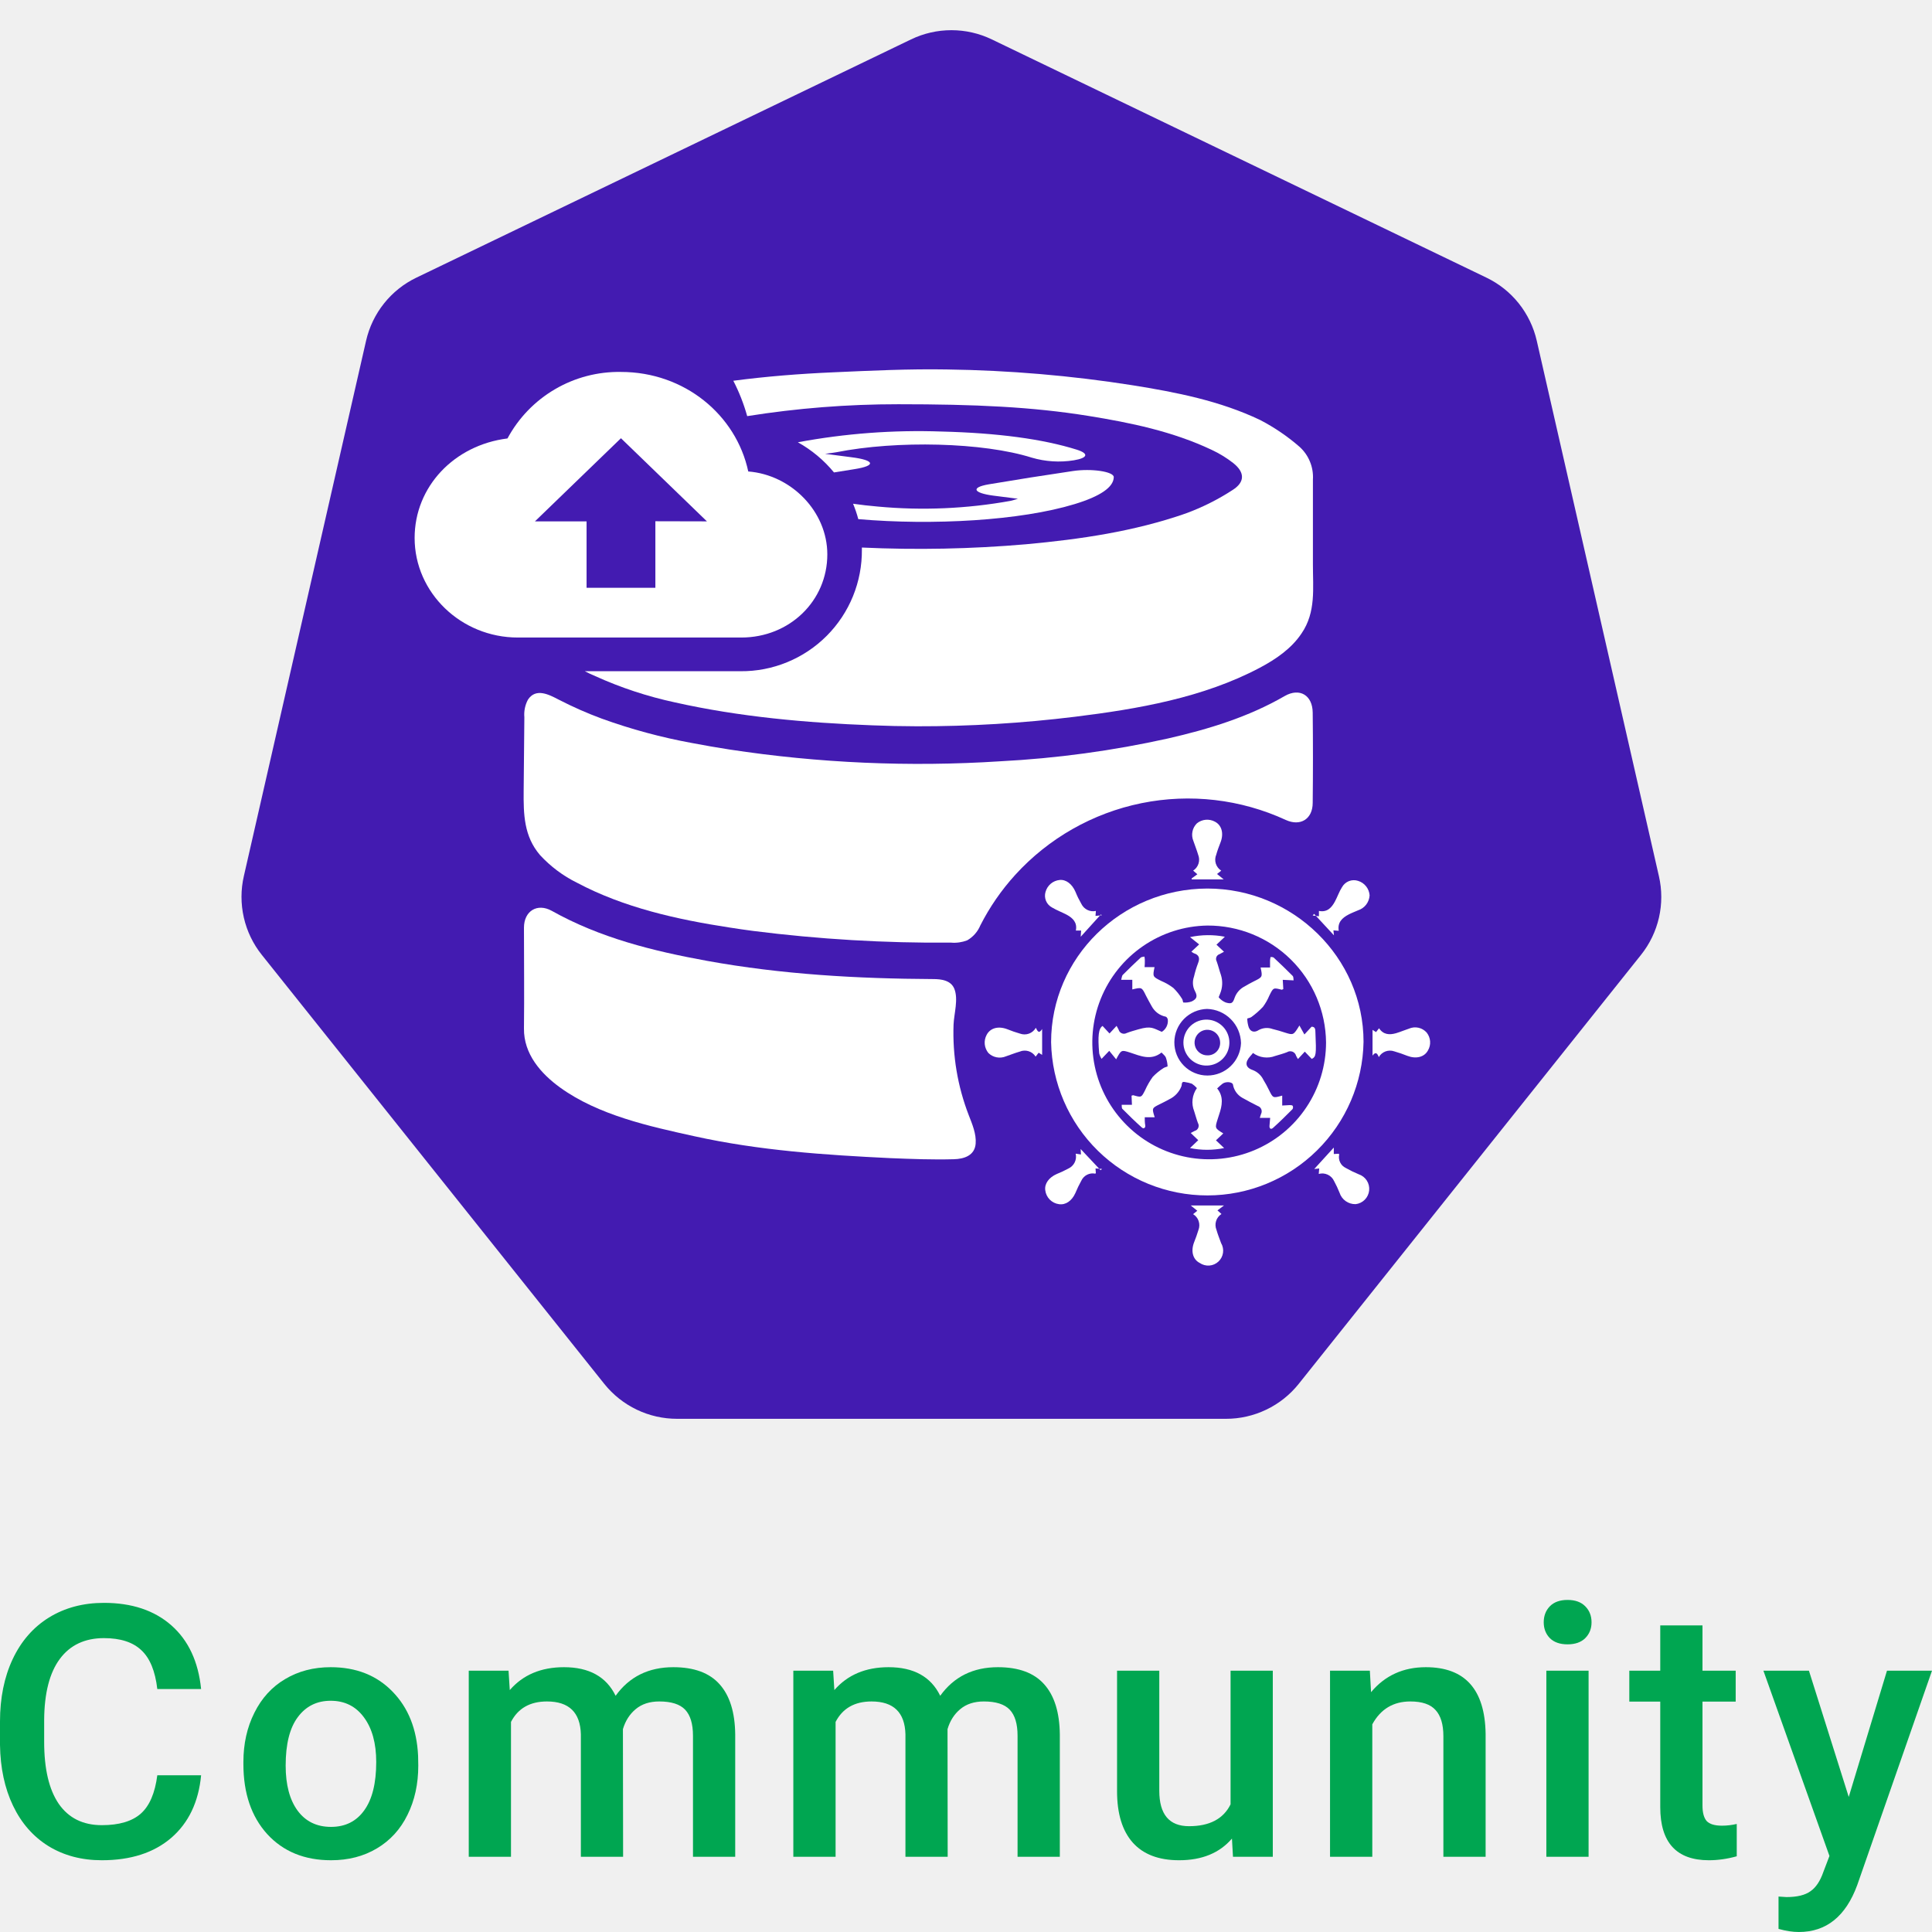
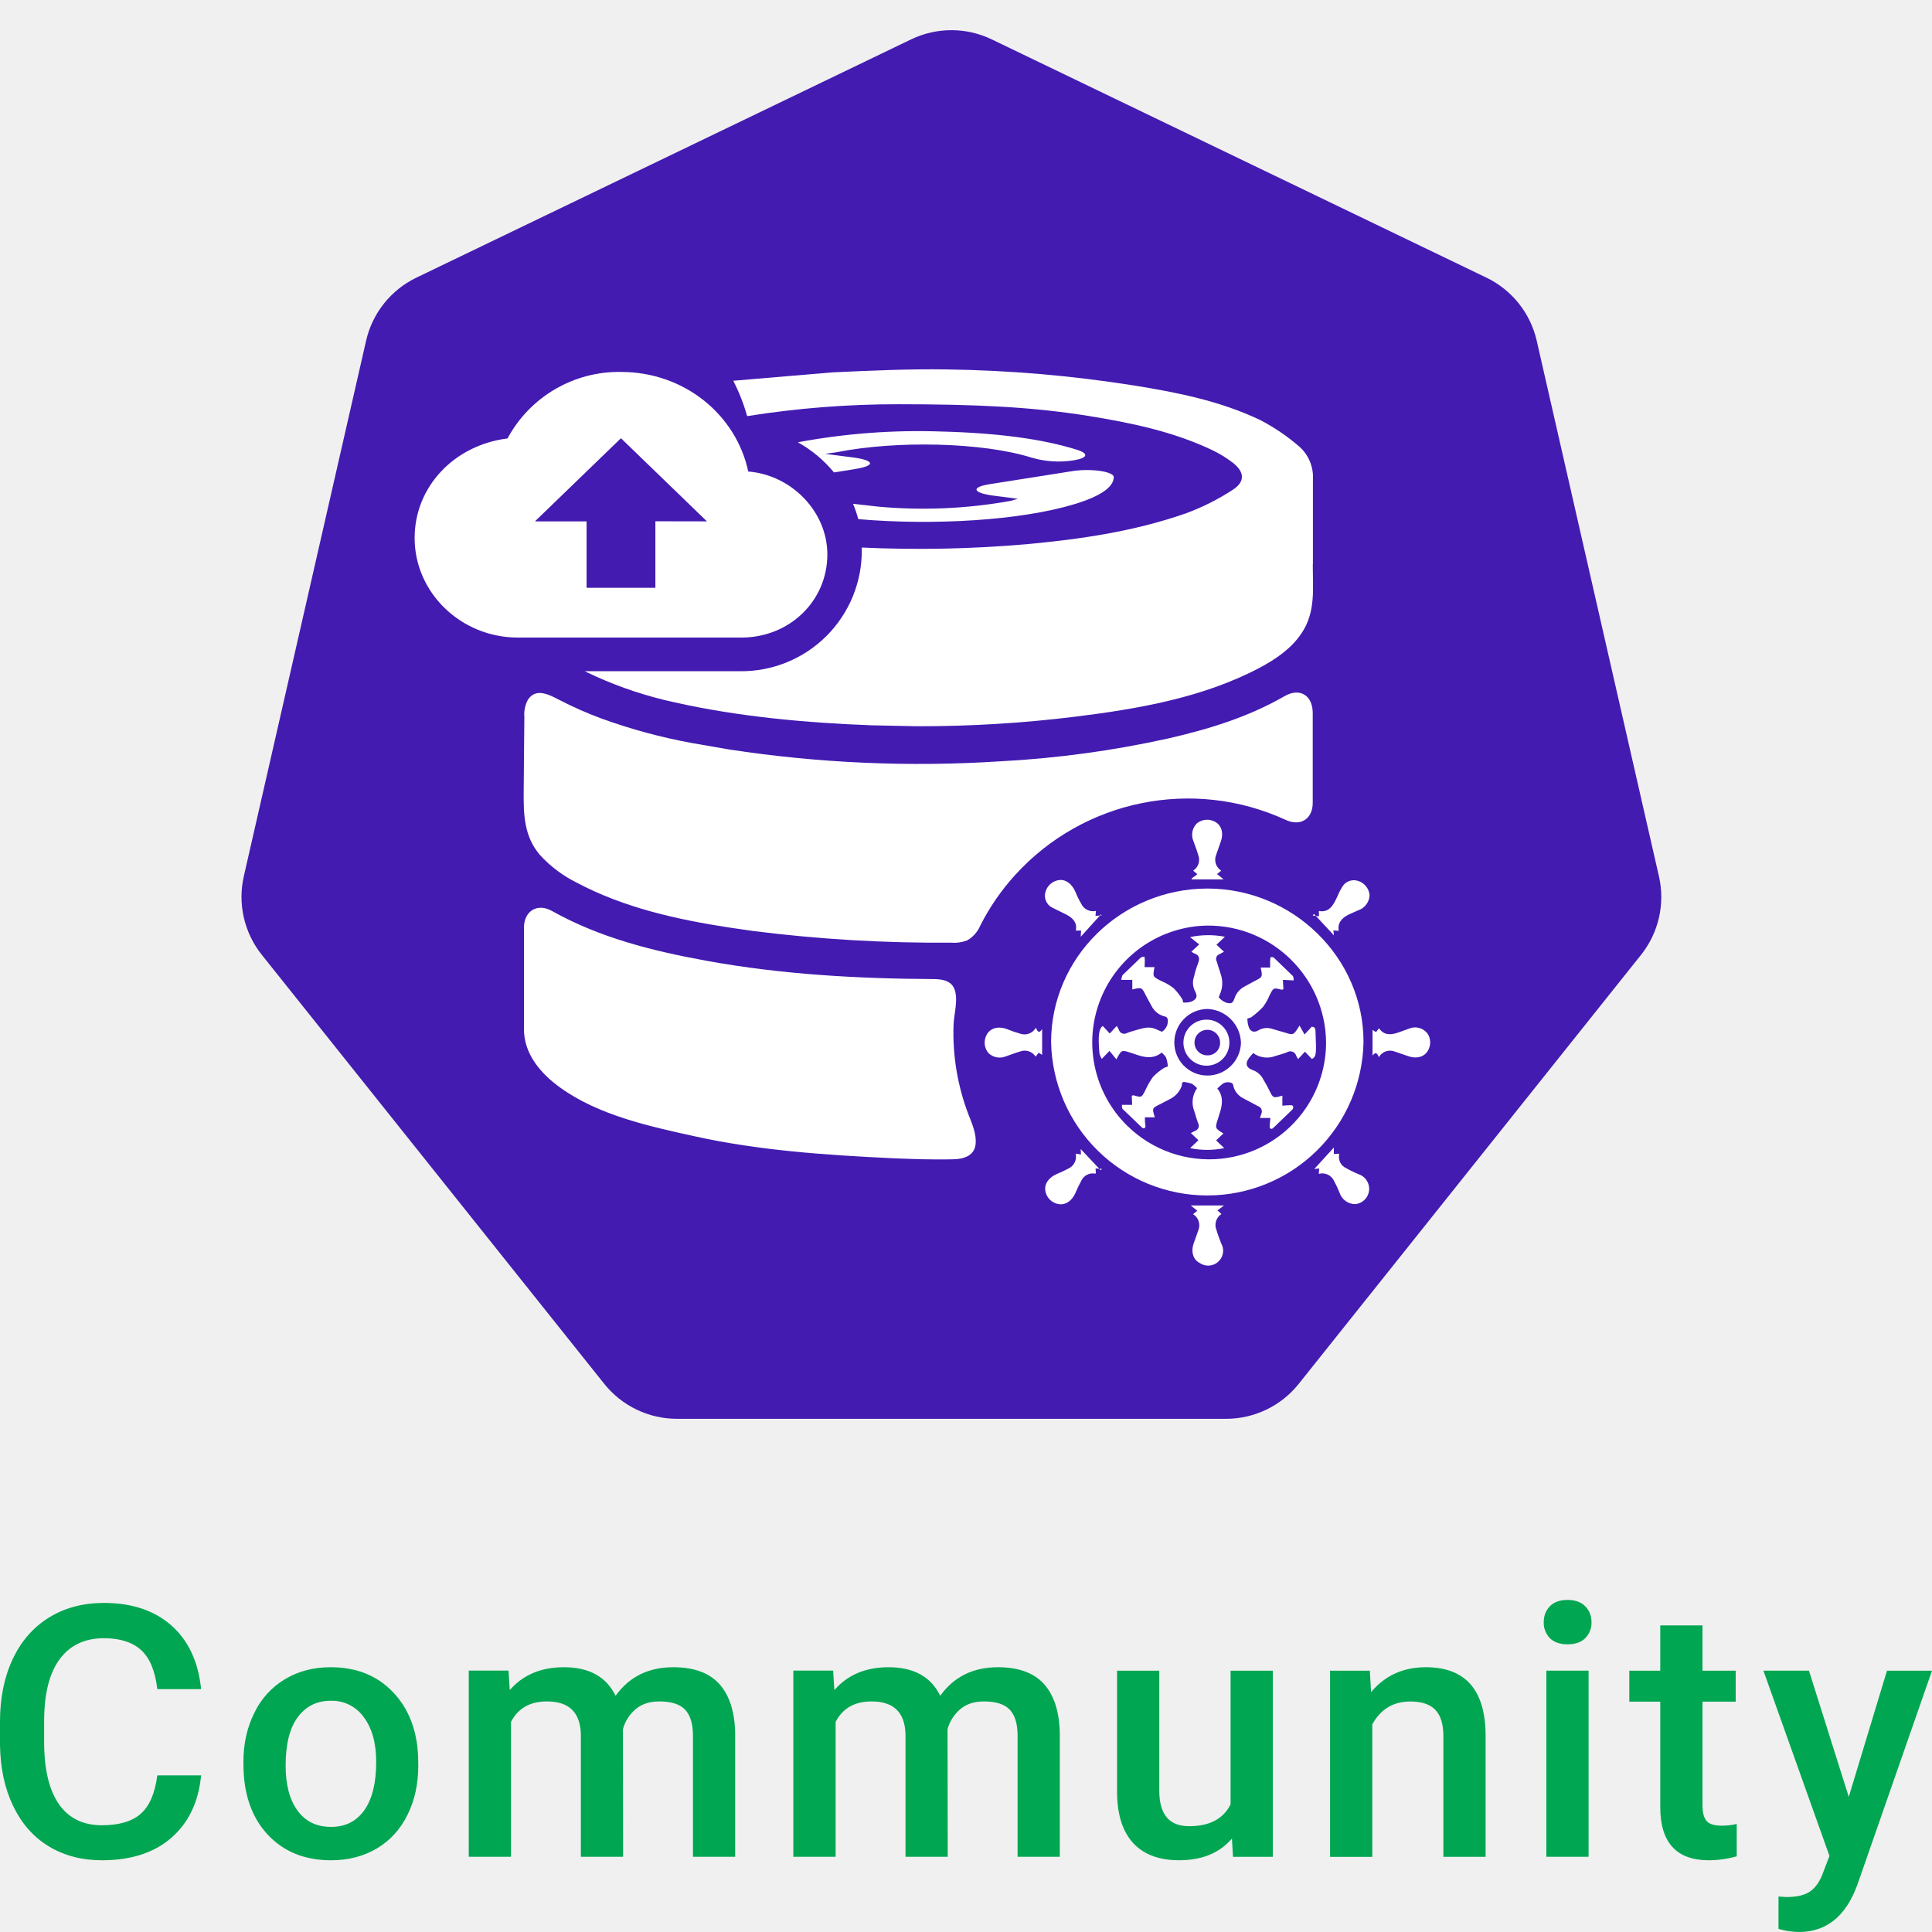
- <svg xmlns="http://www.w3.org/2000/svg" width="64" height="64" viewBox="0 0 64 64" fill="none">
-   <path d="M30.18 1.305L13.794 9.197C13.377 9.397 13.01 9.689 12.722 10.051C12.433 10.413 12.23 10.836 12.127 11.287L8.079 29.018C7.974 29.471 7.974 29.941 8.077 30.394C8.18 30.847 8.384 31.271 8.674 31.633L20.02 45.846C20.309 46.206 20.676 46.497 21.093 46.697C21.51 46.897 21.966 47 22.429 47H40.61C41.072 47.001 41.529 46.897 41.946 46.697C42.363 46.498 42.73 46.207 43.019 45.846L54.359 31.633C54.648 31.272 54.852 30.849 54.955 30.398C55.058 29.947 55.058 29.478 54.954 29.026L50.907 11.287C50.804 10.836 50.6 10.413 50.312 10.051C50.023 9.689 49.657 9.397 49.24 9.197L32.854 1.305C32.437 1.104 31.98 1 31.517 1C31.054 1 30.597 1.104 30.18 1.305V1.305Z" fill="#431BB1" />
-   <path d="M17.355 25.351L17.37 23.762C17.352 23.559 17.393 23.356 17.489 23.177C17.754 22.776 18.191 23.012 18.509 23.177C18.971 23.415 19.448 23.626 19.936 23.806C20.908 24.158 21.909 24.428 22.926 24.614C23.335 24.693 23.751 24.763 24.156 24.827C27.124 25.28 30.132 25.412 33.127 25.219C35.001 25.122 36.864 24.869 38.695 24.462C40.039 24.154 41.353 23.754 42.559 23.056C43.053 22.774 43.479 23.03 43.485 23.605C43.496 24.601 43.496 25.597 43.485 26.594C43.485 27.134 43.076 27.383 42.593 27.162C41.099 26.473 39.425 26.279 37.813 26.606C36.201 26.934 34.735 27.767 33.629 28.983C33.171 29.487 32.783 30.049 32.475 30.655C32.388 30.864 32.235 31.038 32.039 31.15C31.87 31.215 31.689 31.241 31.508 31.226C29.315 31.244 27.122 31.114 24.946 30.838C24.689 30.804 24.43 30.767 24.171 30.726C22.425 30.459 20.669 30.067 19.114 29.242C18.653 29.015 18.238 28.704 17.889 28.326C17.354 27.701 17.34 26.974 17.347 26.192L17.355 25.351Z" fill="white" />
-   <path d="M29.502 38.365C27.319 38.26 25.149 38.113 23.006 37.64C21.505 37.31 19.824 36.942 18.554 36.026C17.911 35.561 17.347 34.909 17.357 34.072C17.37 32.959 17.357 31.846 17.357 30.731C17.357 30.177 17.797 29.907 18.277 30.172C19.881 31.071 21.631 31.503 23.418 31.829C25.899 32.28 28.402 32.42 30.917 32.433C31.186 32.433 31.5 32.476 31.613 32.754C31.753 33.101 31.603 33.579 31.588 33.937C31.55 34.962 31.721 35.985 32.091 36.942C32.206 37.236 32.346 37.564 32.32 37.886C32.287 38.281 31.936 38.393 31.593 38.401C30.902 38.42 30.203 38.393 29.502 38.365Z" fill="white" />
-   <path d="M34.819 34.524C34.819 31.721 37.137 29.44 39.996 29.434C42.831 29.434 45.169 31.722 45.169 34.511C45.146 35.867 44.592 37.16 43.625 38.112C42.659 39.064 41.357 39.599 40 39.6C38.644 39.602 37.34 39.071 36.371 38.122C35.402 37.172 34.845 35.88 34.819 34.524V34.524ZM39.996 30.66C39.233 30.672 38.49 30.909 37.862 31.342C37.233 31.774 36.746 32.383 36.462 33.091C36.178 33.8 36.11 34.576 36.266 35.324C36.422 36.071 36.796 36.755 37.34 37.29C37.883 37.826 38.574 38.188 39.323 38.333C40.072 38.477 40.848 38.397 41.552 38.102C42.256 37.807 42.857 37.311 43.279 36.675C43.702 36.04 43.927 35.294 43.927 34.53C43.916 33.497 43.497 32.51 42.76 31.784C42.023 31.059 41.03 30.655 39.996 30.66V30.66Z" fill="white" />
-   <path d="M39.476 29.098L39.664 28.961L39.525 28.84C39.61 28.785 39.673 28.703 39.703 28.606C39.733 28.51 39.728 28.406 39.69 28.313C39.645 28.159 39.584 28.011 39.533 27.859C39.492 27.761 39.48 27.653 39.501 27.549C39.521 27.444 39.573 27.349 39.649 27.274C39.731 27.207 39.832 27.166 39.938 27.156C40.044 27.146 40.15 27.168 40.244 27.218C40.473 27.335 40.547 27.61 40.43 27.909C40.379 28.041 40.328 28.174 40.29 28.311C40.25 28.405 40.245 28.509 40.275 28.607C40.306 28.704 40.369 28.787 40.455 28.842L40.316 28.952L40.536 29.131H39.476V29.098Z" fill="white" />
-   <path d="M39.523 40.22L39.662 40.108L39.444 39.932H40.547L40.33 40.096L40.463 40.215C40.378 40.27 40.314 40.352 40.284 40.449C40.254 40.545 40.259 40.65 40.298 40.743C40.339 40.891 40.399 41.035 40.45 41.178C40.507 41.275 40.53 41.389 40.514 41.5C40.498 41.612 40.444 41.714 40.362 41.791C40.279 41.868 40.173 41.915 40.061 41.923C39.949 41.931 39.837 41.901 39.744 41.838C39.513 41.721 39.441 41.444 39.558 41.147C39.609 41.015 39.66 40.881 39.7 40.745C39.737 40.65 39.739 40.546 39.707 40.45C39.675 40.354 39.61 40.273 39.523 40.22V40.22Z" fill="white" />
-   <path d="M35.634 38.217L35.808 38.243L35.798 38.063L36.458 38.764L36.508 38.723L36.291 38.706L36.301 38.863C36.301 38.863 36.285 38.88 36.278 38.878C36.187 38.86 36.093 38.873 36.01 38.915C35.928 38.957 35.861 39.025 35.822 39.109C35.747 39.243 35.681 39.382 35.622 39.524C35.505 39.782 35.301 39.922 35.081 39.89C34.964 39.875 34.855 39.82 34.772 39.736C34.69 39.651 34.638 39.541 34.625 39.424C34.598 39.209 34.747 39.005 35.005 38.891C35.137 38.838 35.266 38.777 35.391 38.71C35.482 38.668 35.556 38.596 35.6 38.507C35.645 38.417 35.656 38.314 35.634 38.217V38.217Z" fill="white" />
-   <path d="M43.685 38.888L43.701 38.707L43.536 38.725L44.184 38.014V38.228L44.349 38.219C44.349 38.228 44.364 38.238 44.362 38.247C44.343 38.334 44.354 38.426 44.394 38.506C44.433 38.587 44.499 38.652 44.58 38.69C44.719 38.769 44.863 38.839 45.01 38.9C45.12 38.936 45.214 39.01 45.277 39.107C45.34 39.205 45.367 39.321 45.355 39.436C45.343 39.551 45.292 39.659 45.211 39.741C45.129 39.824 45.022 39.876 44.907 39.889C44.789 39.892 44.673 39.856 44.577 39.788C44.481 39.72 44.41 39.622 44.374 39.51C44.321 39.377 44.261 39.249 44.193 39.124C44.15 39.03 44.075 38.955 43.982 38.912C43.889 38.869 43.784 38.86 43.685 38.888Z" fill="white" />
-   <path d="M43.485 30.328L43.691 30.352V30.176C43.96 30.229 44.109 30.072 44.221 29.864C44.305 29.709 44.362 29.534 44.456 29.389C44.507 29.298 44.587 29.227 44.685 29.188C44.782 29.15 44.89 29.147 44.989 29.18C45.094 29.212 45.186 29.275 45.254 29.361C45.322 29.446 45.362 29.551 45.37 29.66C45.364 29.771 45.324 29.877 45.257 29.966C45.189 30.054 45.096 30.12 44.991 30.154C44.885 30.201 44.778 30.24 44.677 30.293C44.461 30.405 44.3 30.557 44.348 30.834L44.171 30.819L44.189 30.984L43.53 30.273L43.485 30.328Z" fill="white" />
-   <path d="M36.303 30.176L36.29 30.341L36.499 30.319L36.47 30.291L35.8 31.031L35.814 30.825H35.639C35.692 30.565 35.543 30.415 35.342 30.304C35.177 30.217 35.012 30.158 34.847 30.06C34.758 30.012 34.688 29.934 34.649 29.84C34.611 29.746 34.605 29.642 34.635 29.544C34.664 29.439 34.724 29.345 34.808 29.274C34.891 29.204 34.994 29.161 35.103 29.15C35.316 29.13 35.515 29.284 35.627 29.544C35.682 29.682 35.748 29.815 35.822 29.943C35.864 30.031 35.935 30.101 36.022 30.143C36.109 30.186 36.209 30.197 36.303 30.176V30.176Z" fill="white" />
-   <path d="M45.675 35.018C45.627 34.898 45.574 34.824 45.467 34.969V34.116L45.583 34.189L45.683 34.062C45.823 34.275 46.024 34.289 46.244 34.227C46.39 34.184 46.532 34.121 46.677 34.074C46.775 34.032 46.884 34.022 46.988 34.045C47.092 34.068 47.186 34.123 47.258 34.202C47.325 34.285 47.366 34.387 47.374 34.493C47.382 34.6 47.357 34.707 47.302 34.799C47.183 35.018 46.911 35.087 46.623 34.977C46.48 34.92 46.334 34.87 46.186 34.827C46.092 34.794 45.989 34.795 45.896 34.83C45.802 34.865 45.724 34.931 45.675 35.018V35.018Z" fill="white" />
-   <path d="M34.313 34.047C34.369 34.156 34.412 34.26 34.522 34.088V34.944L34.407 34.873L34.306 35.002C34.252 34.916 34.169 34.852 34.072 34.822C33.975 34.792 33.871 34.797 33.777 34.837C33.624 34.88 33.477 34.941 33.325 34.992C33.228 35.033 33.12 35.045 33.016 35.025C32.911 35.005 32.815 34.955 32.74 34.88C32.673 34.797 32.632 34.697 32.621 34.591C32.611 34.485 32.632 34.379 32.682 34.285C32.801 34.052 33.071 33.98 33.37 34.095C33.507 34.151 33.648 34.199 33.79 34.24C33.886 34.275 33.991 34.275 34.087 34.24C34.183 34.204 34.263 34.136 34.313 34.047V34.047Z" fill="white" />
-   <path d="M38.486 34.181C38.553 34.14 38.607 34.081 38.642 34.011C38.677 33.941 38.693 33.863 38.686 33.785C38.686 33.747 38.648 33.686 38.618 33.679C38.519 33.66 38.425 33.618 38.344 33.558C38.264 33.497 38.197 33.419 38.15 33.33C38.087 33.214 38.02 33.101 37.962 32.983C37.824 32.7 37.825 32.7 37.509 32.776V32.458H37.141C37.161 32.392 37.162 32.324 37.195 32.293C37.388 32.096 37.588 31.909 37.787 31.722C37.815 31.696 37.87 31.699 37.911 31.688C37.919 31.73 37.923 31.772 37.924 31.814C37.924 31.885 37.924 31.956 37.916 32.037H38.246C38.18 32.355 38.181 32.352 38.471 32.497C38.614 32.557 38.748 32.635 38.87 32.728C38.98 32.836 39.076 32.957 39.157 33.087C39.182 33.122 39.187 33.209 39.2 33.209C39.295 33.218 39.39 33.206 39.479 33.173C39.644 33.091 39.68 33.008 39.583 32.828C39.545 32.755 39.523 32.675 39.518 32.593C39.513 32.51 39.525 32.428 39.553 32.35C39.587 32.2 39.632 32.051 39.687 31.907C39.754 31.742 39.723 31.631 39.547 31.577C39.518 31.562 39.491 31.544 39.466 31.524L39.723 31.285L39.421 31.043C39.801 30.961 40.194 30.957 40.575 31.031L40.297 31.294L40.546 31.528L40.401 31.607C40.377 31.614 40.355 31.626 40.337 31.643C40.319 31.659 40.304 31.68 40.295 31.702C40.286 31.725 40.282 31.75 40.283 31.774C40.285 31.799 40.291 31.823 40.303 31.844C40.358 31.994 40.394 32.153 40.447 32.303C40.508 32.502 40.499 32.716 40.42 32.909C40.406 32.957 40.361 33.031 40.376 33.044C40.438 33.117 40.517 33.174 40.605 33.209C40.788 33.261 40.837 33.244 40.902 33.044C40.961 32.884 41.079 32.752 41.232 32.675C41.329 32.616 41.431 32.561 41.533 32.51C41.825 32.365 41.827 32.367 41.759 32.05H42.072C42.072 31.974 42.072 31.894 42.072 31.813C42.075 31.776 42.081 31.739 42.089 31.702C42.125 31.702 42.175 31.702 42.198 31.726C42.41 31.923 42.619 32.125 42.824 32.331C42.851 32.359 42.843 32.42 42.852 32.476L42.493 32.458L42.511 32.764C42.478 32.777 42.467 32.789 42.458 32.786C42.178 32.713 42.18 32.715 42.048 32.982C41.993 33.114 41.922 33.238 41.837 33.353C41.72 33.477 41.591 33.591 41.453 33.691C41.415 33.722 41.316 33.73 41.317 33.745C41.319 33.845 41.336 33.943 41.368 34.037C41.436 34.202 41.578 34.202 41.698 34.121C41.768 34.083 41.845 34.061 41.925 34.055C42.004 34.049 42.084 34.061 42.158 34.088C42.298 34.121 42.435 34.162 42.57 34.207C42.846 34.293 42.846 34.294 43.045 33.971L43.21 34.268L43.448 34.011C43.578 34.011 43.571 34.111 43.575 34.204C43.608 34.932 43.598 35.007 43.453 35.078L43.223 34.837L42.997 35.082C42.974 35.048 42.953 35.012 42.935 34.975C42.927 34.945 42.912 34.916 42.892 34.892C42.871 34.869 42.845 34.85 42.816 34.838C42.786 34.827 42.755 34.822 42.723 34.825C42.692 34.828 42.661 34.838 42.635 34.855C42.508 34.906 42.373 34.939 42.242 34.98C42.121 35.027 41.99 35.042 41.862 35.025C41.733 35.008 41.611 34.958 41.507 34.881C41.477 34.918 41.453 34.949 41.426 34.977C41.233 35.186 41.245 35.359 41.494 35.445C41.649 35.503 41.777 35.618 41.85 35.767C41.919 35.877 41.98 35.994 42.039 36.113C42.17 36.378 42.168 36.38 42.475 36.293V36.622C42.562 36.622 42.64 36.608 42.724 36.608C42.758 36.608 42.811 36.608 42.824 36.637C42.832 36.654 42.835 36.673 42.833 36.692C42.831 36.711 42.825 36.729 42.814 36.744C42.605 36.954 42.394 37.163 42.173 37.361C42.104 37.424 42.044 37.392 42.054 37.287C42.064 37.181 42.068 37.122 42.076 37.031H41.733C41.751 36.974 41.759 36.936 41.774 36.901C41.787 36.877 41.794 36.85 41.795 36.823C41.797 36.795 41.792 36.768 41.781 36.743C41.771 36.718 41.755 36.695 41.734 36.677C41.714 36.659 41.69 36.645 41.664 36.637C41.489 36.551 41.319 36.458 41.149 36.364C41.069 36.318 41 36.255 40.947 36.18C40.894 36.104 40.858 36.018 40.843 35.927C40.823 35.838 40.61 35.818 40.498 35.899C40.44 35.941 40.389 35.994 40.32 36.055C40.544 36.331 40.485 36.627 40.383 36.927C40.366 36.975 40.351 37.025 40.336 37.074C40.242 37.373 40.242 37.373 40.523 37.546L40.28 37.775L40.551 38.031C40.178 38.108 39.793 38.108 39.42 38.031L39.693 37.77L39.444 37.531C39.509 37.498 39.542 37.478 39.576 37.463C39.603 37.456 39.627 37.443 39.648 37.425C39.668 37.407 39.684 37.384 39.695 37.359C39.705 37.333 39.709 37.306 39.708 37.279C39.706 37.251 39.697 37.225 39.683 37.201C39.634 37.072 39.601 36.939 39.558 36.809C39.508 36.684 39.49 36.549 39.506 36.415C39.522 36.282 39.571 36.155 39.649 36.045C39.6 35.99 39.545 35.941 39.484 35.9C39.412 35.875 39.337 35.857 39.261 35.846C39.126 35.811 39.161 35.913 39.136 35.984C39.062 36.174 38.918 36.328 38.734 36.415C38.628 36.471 38.523 36.53 38.415 36.58C38.157 36.708 38.155 36.708 38.251 37.01H37.921C37.921 37.1 37.921 37.186 37.937 37.272C37.954 37.358 37.889 37.409 37.822 37.348C37.601 37.15 37.388 36.942 37.179 36.731C37.154 36.705 37.164 36.644 37.157 36.598H37.497L37.484 36.296C37.52 36.286 37.532 36.278 37.542 36.281C37.812 36.359 37.809 36.357 37.932 36.116C38.002 35.959 38.087 35.81 38.188 35.671C38.295 35.56 38.415 35.462 38.546 35.379C38.585 35.351 38.678 35.336 38.678 35.322C38.673 35.222 38.653 35.125 38.62 35.031C38.597 34.972 38.534 34.929 38.477 34.866C38.133 35.142 37.781 34.983 37.431 34.866C37.144 34.776 37.144 34.774 36.974 35.091L36.745 34.81L36.491 35.076C36.455 35.02 36.428 34.958 36.412 34.893C36.361 34.314 36.392 34.068 36.524 33.986L36.754 34.235L36.988 33.983C37.021 34.044 37.042 34.077 37.057 34.111C37.064 34.138 37.077 34.162 37.095 34.183C37.114 34.203 37.136 34.219 37.161 34.23C37.186 34.241 37.214 34.245 37.241 34.244C37.268 34.242 37.295 34.235 37.319 34.222C37.446 34.172 37.58 34.136 37.711 34.098C38.142 33.974 38.201 34.063 38.486 34.181ZM39.987 33.422C39.698 33.429 39.424 33.548 39.221 33.753C39.019 33.959 38.904 34.235 38.902 34.523C38.901 34.668 38.928 34.811 38.982 34.945C39.036 35.079 39.117 35.201 39.218 35.303C39.32 35.406 39.441 35.488 39.574 35.543C39.708 35.599 39.85 35.628 39.995 35.628C40.284 35.628 40.561 35.517 40.769 35.316C40.977 35.116 41.099 34.843 41.11 34.555C41.104 34.257 40.984 33.973 40.773 33.762C40.563 33.55 40.28 33.429 39.982 33.422H39.987Z" fill="white" />
-   <path d="M40.006 33.777C40.202 33.788 40.386 33.874 40.52 34.017C40.654 34.16 40.727 34.349 40.725 34.545C40.723 34.741 40.646 34.929 40.509 35.069C40.372 35.21 40.186 35.292 39.99 35.298C39.887 35.302 39.785 35.285 39.688 35.247C39.593 35.21 39.505 35.154 39.431 35.082C39.358 35.01 39.3 34.924 39.26 34.829C39.221 34.734 39.201 34.632 39.202 34.529C39.203 34.426 39.225 34.324 39.267 34.23C39.308 34.136 39.368 34.051 39.443 33.981C39.519 33.91 39.607 33.856 39.704 33.821C39.801 33.786 39.904 33.771 40.006 33.777V33.777ZM40.419 34.54C40.419 34.456 40.395 34.374 40.349 34.304C40.303 34.234 40.237 34.179 40.16 34.147C40.083 34.114 39.998 34.105 39.915 34.12C39.833 34.136 39.757 34.176 39.697 34.235C39.638 34.294 39.597 34.369 39.58 34.451C39.563 34.533 39.571 34.618 39.602 34.696C39.633 34.773 39.687 34.84 39.757 34.887C39.826 34.934 39.908 34.96 39.992 34.96C40.048 34.962 40.105 34.953 40.158 34.932C40.211 34.911 40.259 34.88 40.299 34.839C40.339 34.799 40.37 34.751 40.391 34.698C40.411 34.645 40.421 34.589 40.419 34.532V34.54Z" fill="white" />
-   <path d="M43.492 18.684C43.492 17.752 43.492 16.82 43.492 15.889C43.505 15.686 43.472 15.483 43.395 15.295C43.319 15.107 43.201 14.939 43.05 14.802C42.653 14.456 42.215 14.158 41.748 13.915C40.409 13.276 38.965 12.994 37.509 12.761C35.477 12.441 33.426 12.267 31.37 12.239C30.11 12.217 28.849 12.278 27.59 12.334C26.486 12.382 25.388 12.469 24.292 12.613C24.485 12.987 24.639 13.38 24.752 13.785C26.407 13.521 28.08 13.39 29.756 13.391C32.307 13.391 34.191 13.477 36.058 13.778C37.459 14.004 38.849 14.291 40.145 14.905C40.394 15.021 40.63 15.166 40.847 15.335C41.236 15.64 41.251 15.966 40.831 16.232C40.345 16.549 39.824 16.809 39.279 17.009C37.57 17.605 35.791 17.864 33.992 18.029C32.182 18.186 30.365 18.222 28.551 18.138C28.551 18.161 28.551 18.182 28.551 18.204C28.556 18.734 28.456 19.26 28.256 19.751C28.056 20.242 27.76 20.688 27.385 21.064C27.011 21.439 26.565 21.736 26.074 21.937C25.584 22.138 25.058 22.24 24.528 22.235H19.373C19.489 22.294 19.606 22.352 19.725 22.4C20.568 22.782 21.45 23.072 22.355 23.267C24.483 23.745 26.711 23.945 28.889 24.027C29.383 24.047 29.878 24.058 30.373 24.059C32.122 24.063 33.87 23.957 35.606 23.744C37.69 23.487 39.855 23.114 41.731 22.121C42.265 21.838 42.781 21.485 43.116 20.982C43.598 20.276 43.49 19.488 43.492 18.684Z" fill="white" />
-   <path d="M35.599 16.699C36.457 16.438 36.89 16.136 36.895 15.805C36.895 15.622 36.158 15.511 35.538 15.604C34.59 15.744 33.659 15.891 32.753 16.044C32.148 16.148 32.242 16.329 32.895 16.417L33.72 16.522C33.616 16.552 33.555 16.575 33.479 16.591C32.029 16.853 30.55 16.917 29.083 16.781C28.786 16.756 28.513 16.723 28.259 16.687C28.328 16.853 28.386 17.023 28.432 17.197C30.902 17.411 33.807 17.246 35.599 16.699Z" fill="white" />
-   <path d="M28.199 15.146L27.332 15.033C27.535 15.005 27.629 14.997 27.701 14.982C29.708 14.582 32.572 14.652 34.178 15.16C34.63 15.293 35.107 15.323 35.573 15.248C36.034 15.17 36.082 15.027 35.67 14.896C34.545 14.543 33.052 14.342 31.189 14.295C29.594 14.239 27.998 14.358 26.43 14.651C26.888 14.906 27.294 15.245 27.627 15.65C27.853 15.614 28.082 15.579 28.306 15.541C29.037 15.427 28.979 15.243 28.199 15.146Z" fill="white" />
-   <path d="M24.787 15.618C24.387 13.747 22.678 12.321 20.57 12.321C19.802 12.308 19.045 12.506 18.382 12.895C17.719 13.283 17.175 13.847 16.811 14.524C15.045 14.745 13.735 16.121 13.735 17.821C13.735 19.635 15.273 21.119 17.153 21.119H24.557C26.153 21.119 27.406 19.907 27.406 18.364C27.406 16.941 26.209 15.729 24.787 15.618ZM21.71 17.267V19.472H19.431V17.271H17.721L20.57 14.517L23.418 17.271L21.71 17.267Z" fill="white" />
-   <path d="M6.662 58.808C6.578 59.693 6.248 60.385 5.672 60.882C5.096 61.376 4.33 61.623 3.374 61.623C2.706 61.623 2.117 61.468 1.607 61.156C1.1 60.841 0.708 60.394 0.432 59.817C0.155 59.239 0.012 58.568 0 57.805V57.029C0 56.247 0.14 55.557 0.42 54.961C0.701 54.364 1.102 53.904 1.624 53.581C2.15 53.258 2.756 53.097 3.443 53.097C4.369 53.097 5.113 53.346 5.678 53.843C6.242 54.341 6.57 55.044 6.662 55.952H5.211C5.142 55.356 4.965 54.926 4.681 54.664C4.401 54.398 3.988 54.265 3.443 54.265C2.81 54.265 2.322 54.495 1.981 54.955C1.643 55.411 1.47 56.081 1.463 56.967V57.702C1.463 58.599 1.624 59.283 1.946 59.754C2.273 60.225 2.749 60.461 3.374 60.461C3.946 60.461 4.376 60.333 4.664 60.079C4.952 59.824 5.134 59.401 5.211 58.808H6.662Z" fill="#00A651" />
-   <path d="M8.063 58.369C8.063 57.765 8.184 57.221 8.426 56.739C8.668 56.252 9.008 55.88 9.445 55.622C9.883 55.36 10.386 55.228 10.954 55.228C11.795 55.228 12.476 55.496 12.998 56.032C13.524 56.568 13.808 57.278 13.85 58.164L13.856 58.489C13.856 59.096 13.737 59.64 13.499 60.119C13.265 60.597 12.927 60.968 12.486 61.23C12.048 61.492 11.541 61.623 10.966 61.623C10.086 61.623 9.382 61.334 8.852 60.757C8.326 60.176 8.063 59.402 8.063 58.437V58.369ZM9.463 58.489C9.463 59.123 9.595 59.621 9.86 59.982C10.125 60.339 10.493 60.518 10.966 60.518C11.438 60.518 11.804 60.335 12.065 59.971C12.33 59.606 12.463 59.072 12.463 58.369C12.463 57.746 12.326 57.252 12.054 56.887C11.785 56.522 11.418 56.34 10.954 56.34C10.497 56.34 10.134 56.52 9.866 56.881C9.597 57.239 9.463 57.774 9.463 58.489Z" fill="#00A651" />
-   <path d="M16.846 55.343L16.887 55.986C17.324 55.481 17.923 55.228 18.683 55.228C19.516 55.228 20.086 55.544 20.393 56.175C20.846 55.544 21.484 55.228 22.305 55.228C22.992 55.228 23.503 55.417 23.837 55.793C24.175 56.169 24.347 56.724 24.355 57.457V61.509H22.956V57.497C22.956 57.105 22.869 56.819 22.697 56.636C22.524 56.454 22.238 56.363 21.839 56.363C21.52 56.363 21.259 56.448 21.056 56.619C20.856 56.786 20.716 57.007 20.635 57.28L20.641 61.509H19.242V57.451C19.223 56.726 18.848 56.363 18.119 56.363C17.558 56.363 17.161 56.589 16.927 57.041V61.509H15.528V55.343H16.846Z" fill="#00A651" />
-   <path d="M27.599 55.343L27.639 55.986C28.077 55.481 28.676 55.228 29.436 55.228C30.269 55.228 30.839 55.544 31.146 56.175C31.599 55.544 32.236 55.228 33.058 55.228C33.745 55.228 34.255 55.417 34.589 55.793C34.927 56.169 35.1 56.724 35.108 57.457V61.509H33.708V57.497C33.708 57.105 33.622 56.819 33.449 56.636C33.276 56.454 32.99 56.363 32.591 56.363C32.273 56.363 32.011 56.448 31.808 56.619C31.608 56.786 31.468 57.007 31.388 57.28L31.393 61.509H29.994V57.451C29.975 56.726 29.601 56.363 28.871 56.363C28.311 56.363 27.914 56.589 27.68 57.041V61.509H26.28V55.343H27.599Z" fill="#00A651" />
-   <path d="M40.81 60.905C40.399 61.384 39.816 61.623 39.059 61.623C38.384 61.623 37.871 61.428 37.522 61.036C37.177 60.645 37.004 60.079 37.004 59.338V55.343H38.403V59.321C38.403 60.103 38.731 60.495 39.388 60.495C40.067 60.495 40.526 60.254 40.764 59.771V55.343H42.163V61.509H40.844L40.81 60.905Z" fill="#00A651" />
-   <path d="M45.378 55.343L45.418 56.055C45.879 55.504 46.484 55.228 47.232 55.228C48.53 55.228 49.19 55.964 49.213 57.434V61.509H47.814V57.514C47.814 57.123 47.727 56.834 47.555 56.648C47.386 56.458 47.108 56.363 46.72 56.363C46.156 56.363 45.735 56.615 45.459 57.121V61.509H44.059V55.343H45.378Z" fill="#00A651" />
-   <path d="M52.624 61.509H51.225V55.343H52.624V61.509ZM51.138 53.741C51.138 53.528 51.205 53.352 51.34 53.211C51.478 53.07 51.674 53 51.927 53C52.18 53 52.376 53.07 52.514 53.211C52.653 53.352 52.722 53.528 52.722 53.741C52.722 53.95 52.653 54.125 52.514 54.265C52.376 54.402 52.18 54.471 51.927 54.471C51.674 54.471 51.478 54.402 51.34 54.265C51.205 54.125 51.138 53.95 51.138 53.741Z" fill="#00A651" />
-   <path d="M56.397 53.843V55.343H57.497V56.368H56.397V59.811C56.397 60.047 56.443 60.217 56.535 60.324C56.632 60.426 56.8 60.478 57.042 60.478C57.203 60.478 57.367 60.459 57.532 60.421V61.492C57.213 61.58 56.906 61.623 56.61 61.623C55.535 61.623 54.998 61.036 54.998 59.862V56.368H53.973V55.343H54.998V53.843H56.397Z" fill="#00A651" />
-   <path d="M61.242 59.526L62.509 55.343H64L61.524 62.444C61.144 63.481 60.499 64 59.589 64C59.386 64 59.161 63.966 58.916 63.897V62.826L59.18 62.843C59.534 62.843 59.798 62.778 59.975 62.649C60.156 62.524 60.297 62.311 60.401 62.011L60.603 61.481L58.415 55.343H59.923L61.242 59.526Z" fill="#00A651" />
+ <svg xmlns="http://www.w3.org/2000/svg" width="64" height="64" fill="none">
+   <path d="M30.18 1.305L13.794 9.197a3.08 3.08 0 0 0-1.667 2.091L8.079 29.018c-.105.453-.106.923-.002 1.376s.307.877.598 1.239L20.02 45.846c.29.361.656.651 1.073.851s.873.303 1.336.303H40.61a3.08 3.08 0 0 0 2.409-1.154l11.34-14.212c.289-.362.493-.784.596-1.235s.103-.92-.001-1.372l-4.048-17.739a3.08 3.08 0 0 0-1.667-2.091L32.854 1.305a3.08 3.08 0 0 0-2.674 0h0z" fill="#431bb1" />
+   <g fill="#fff">
+     <path d="M17.355 25.351l.015-1.589a1.04 1.04 0 0 1 .119-.585c.265-.401.702-.165 1.021 0a12.76 12.76 0 0 0 1.426.63c.973.352 1.973.622 2.991.808l1.23.213a41.62 41.62 0 0 0 8.971.392 33.92 33.92 0 0 0 5.568-.757c1.344-.308 2.658-.709 3.863-1.406.495-.282.92-.026.927.549v2.989c0 .539-.409.788-.892.567a7.74 7.74 0 0 0-8.965 1.822c-.458.503-.846 1.066-1.154 1.672a1.02 1.02 0 0 1-.435.495 1.2 1.2 0 0 1-.531.076 49.12 49.12 0 0 1-6.562-.387l-.775-.112c-1.746-.267-3.502-.659-5.057-1.484-.461-.227-.877-.538-1.225-.917-.536-.625-.549-1.352-.542-2.134l.008-.841zm12.147 13.014c-2.183-.106-4.353-.252-6.496-.725-1.5-.33-3.182-.697-4.452-1.614-.643-.465-1.207-1.116-1.197-1.954v-3.34c0-.554.44-.824.92-.559 1.604.899 3.354 1.331 5.141 1.657 2.481.45 4.984.59 7.499.603.269 0 .584.043.696.322.14.346-.01.824-.025 1.182a7.57 7.57 0 0 0 .503 3.006c.115.293.256.621.229.943-.033.396-.384.508-.727.516-.691.018-1.39-.008-2.091-.036zm5.317-3.841c0-2.803 2.318-5.083 5.177-5.09 2.834 0 5.172 2.289 5.172 5.077-.022 1.356-.577 2.65-1.543 3.602S41.357 39.599 40 39.601a5.17 5.17 0 0 1-3.629-1.479 5.18 5.18 0 0 1-1.552-3.598h0zm5.177-3.863a3.87 3.87 0 0 0-2.656 6.63 3.87 3.87 0 0 0 5.94-.615 3.87 3.87 0 0 0 .648-2.145 3.91 3.91 0 0 0-3.931-3.87h0z" />
+     <path d="M39.476 29.098l.188-.137-.139-.12a.43.43 0 0 0 .165-.528c-.044-.153-.105-.302-.157-.453a.53.53 0 0 1 .115-.585.54.54 0 0 1 .595-.056c.229.117.303.392.186.691l-.14.402a.43.43 0 0 0 .165.531l-.139.11.219.178h-1.06v-.033zm.047 11.122l.139-.112-.218-.176h1.103l-.218.165.133.119a.43.43 0 0 0-.165.528c.041.148.1.292.152.435.057.097.08.211.064.322a.5.5 0 0 1-.152.291c-.082.077-.188.123-.301.132s-.224-.022-.317-.085c-.231-.117-.303-.394-.186-.691l.142-.402a.43.43 0 0 0-.176-.524h0zm-3.889-2.003l.175.026-.01-.18.66.701.049-.041-.216-.017.01.157s-.017.017-.023.015c-.091-.018-.185-.005-.268.037a.42.42 0 0 0-.189.194 4.02 4.02 0 0 0-.199.415c-.117.257-.322.397-.541.366a.53.53 0 0 1-.457-.467c-.026-.214.122-.419.381-.532a3.94 3.94 0 0 0 .386-.181.43.43 0 0 0 .209-.203c.044-.09.056-.192.033-.29h0zm8.051.671l.017-.181-.165.018.648-.711v.214l.165-.01c0 .01.015.02.013.028-.019.088-.008.179.032.26a.4.4 0 0 0 .186.184 3.63 3.63 0 0 0 .43.209.51.51 0 0 1-.104.989c-.118.003-.233-.032-.33-.101a.54.54 0 0 1-.203-.279c-.053-.132-.113-.261-.181-.386a.43.43 0 0 0-.508-.236zm-.2-8.56l.206.025v-.176c.269.053.417-.104.529-.312.084-.155.142-.33.236-.475.05-.092.131-.163.228-.201s.205-.041.304-.008a.54.54 0 0 1 .381.48.55.55 0 0 1-.379.495l-.313.139c-.216.112-.377.264-.33.541l-.177-.015.018.165-.66-.711-.044.054zm-7.182-.152l-.013.165.209-.021-.03-.028-.669.74.013-.206h-.175c.053-.26-.096-.41-.297-.521l-.495-.244a.44.44 0 0 1-.213-.516.54.54 0 0 1 .468-.394c.213-.02.412.134.524.394.055.137.12.271.195.399a.43.43 0 0 0 .481.232h0zm9.372 4.842c-.048-.12-.101-.194-.208-.049v-.852l.116.072.1-.127c.14.213.341.228.561.165.147-.043.289-.105.434-.153a.51.51 0 0 1 .311-.028c.104.023.198.078.27.157s.108.185.116.291-.017.213-.072.306c-.119.219-.391.288-.679.178l-.437-.15c-.094-.033-.197-.032-.29.003a.43.43 0 0 0-.221.188h0zm-11.362-.971c.056.109.099.213.209.041v.856l-.115-.071-.101.129a.43.43 0 0 0-.529-.165c-.153.043-.3.104-.452.155a.54.54 0 0 1-.31.033c-.104-.02-.2-.071-.276-.145a.54.54 0 0 1-.058-.595c.119-.232.389-.305.688-.19.137.056.278.104.42.145a.43.43 0 0 0 .523-.193h0z" />
+     <path d="M38.486 34.181a.42.42 0 0 0 .156-.169c.035-.07.05-.148.044-.226 0-.038-.038-.099-.068-.105-.099-.02-.193-.061-.274-.122a.68.68 0 0 1-.194-.228l-.188-.346c-.139-.284-.137-.284-.453-.208v-.318h-.368c.02-.066.021-.134.054-.165l.592-.571c.028-.026.082-.023.124-.035a.82.82 0 0 1 .013.127l-.008.223h.33c-.066.318-.064.315.226.46.142.06.276.138.399.231a1.99 1.99 0 0 1 .287.359c.025.035.03.122.043.122.094.008.19-.004.279-.036.165-.082.201-.165.104-.345a.6.6 0 0 1-.03-.478 3.19 3.19 0 0 1 .134-.444c.068-.165.036-.275-.14-.33-.029-.015-.056-.033-.081-.053l.257-.239-.302-.242c.38-.082.773-.086 1.154-.011l-.279.262.249.234-.145.079c-.024.007-.045.019-.063.036s-.033.037-.042.06-.013.047-.012.072.008.049.02.07l.144.458a.9.9 0 0 1-.026.607c-.015.048-.059.122-.044.135a.59.59 0 0 0 .229.165c.183.051.233.035.297-.165.059-.16.177-.292.33-.369l.302-.165c.292-.145.294-.143.226-.46h.313v-.237c.003-.037.009-.074.017-.11.036 0 .086 0 .109.023l.627.605c.026.028.018.089.028.145l-.359-.018.018.307c-.033.013-.044.025-.053.021-.28-.073-.279-.071-.411.196a1.74 1.74 0 0 1-.211.371 2.7 2.7 0 0 1-.384.338c-.038.031-.137.04-.135.054a.92.92 0 0 0 .051.292c.068.165.209.165.33.084a.56.56 0 0 1 .46-.033l.412.119c.275.086.275.087.475-.236l.165.297.238-.257c.13 0 .124.101.127.193.033.729.023.803-.122.874l-.229-.241-.226.246a1.03 1.03 0 0 1-.063-.107.2.2 0 0 0-.119-.137.2.2 0 0 0-.181.017c-.127.051-.262.084-.392.125a.77.77 0 0 1-.735-.099l-.081.096c-.193.209-.181.383.068.468.156.057.283.173.356.322a4.13 4.13 0 0 1 .19.346c.13.265.129.267.435.18v.33c.087 0 .165-.015.249-.015.035 0 .087 0 .101.03.008.017.011.036.009.055s-.008.037-.019.052l-.641.617c-.069.063-.129.031-.119-.074l.022-.256h-.343l.041-.13c.013-.024.02-.051.021-.078s-.004-.055-.014-.08-.027-.048-.047-.066-.045-.032-.071-.04l-.515-.274a.62.62 0 0 1-.307-.437c-.02-.089-.233-.109-.345-.028-.058.043-.109.096-.178.157.224.275.165.572.063.872l-.046.147c-.094.298-.094.298.186.471l-.242.229.27.256a2.78 2.78 0 0 1-1.131 0l.274-.261-.249-.239.132-.068a.18.18 0 0 0 .118-.105.18.18 0 0 0 .013-.08c-.002-.027-.01-.054-.024-.078-.05-.129-.082-.262-.125-.392a.8.8 0 0 1 .091-.763c-.048-.055-.104-.104-.165-.145a1.19 1.19 0 0 0-.223-.054c-.135-.035-.101.068-.125.139-.074.19-.218.344-.402.43l-.318.165c-.259.129-.261.129-.165.43h-.33c0 .091 0 .176.017.262s-.048.137-.115.076l-.643-.617c-.025-.026-.015-.087-.021-.133h.34l-.013-.302c.036-.01.048-.018.058-.015.27.078.267.076.391-.165.069-.157.155-.306.255-.445.107-.111.227-.209.358-.292.04-.028.132-.043.132-.058-.005-.099-.024-.197-.058-.29-.023-.059-.086-.102-.143-.165-.343.275-.696.117-1.045 0-.287-.091-.287-.092-.457.224l-.229-.28-.254.265a.61.61 0 0 1-.079-.183c-.051-.579-.02-.824.112-.907l.229.249.234-.252.069.129c.007.026.02.051.039.071s.041.037.066.047.053.015.08.014.054-.009.078-.022c.127-.05.261-.086.392-.124.43-.124.49-.035.775.082zm1.5-.758a1.11 1.11 0 0 0-1.085 1.101c-.001.145.026.288.08.422s.135.256.236.358.223.184.356.24.276.085.421.085c.289 0 .566-.112.774-.312s.33-.473.341-.762c-.005-.298-.126-.582-.336-.793s-.494-.333-.792-.34h.005z" />
+     <path d="M40.006 33.777a.76.76 0 0 1 .719.769.76.76 0 0 1-1.294.537.75.75 0 0 1-.171-.253.77.77 0 0 1-.058-.3.75.75 0 0 1 .065-.299.77.77 0 0 1 .177-.249c.075-.07.164-.125.261-.16a.76.76 0 0 1 .302-.044h0zm.412.763c.001-.084-.023-.166-.07-.236s-.112-.125-.189-.157-.162-.042-.245-.026-.158.055-.218.114-.101.134-.118.216-.009.167.022.245.085.144.155.191a.42.42 0 0 0 .235.073c.057.002.113-.008.166-.028a.41.41 0 0 0 .261-.4v.008zm3.074-15.856v-2.795a1.35 1.35 0 0 0-.442-1.087 6.66 6.66 0 0 0-1.303-.887c-1.339-.64-2.783-.922-4.239-1.154a43.3 43.3 0 0 0-6.139-.523c-1.26-.021-2.521.04-3.781.096l-3.298.279c.193.374.347.767.46 1.172a31.67 31.67 0 0 1 5.004-.394c2.551 0 4.435.086 6.302.387 1.401.226 2.791.513 4.087 1.126a3.7 3.7 0 0 1 .702.43c.389.305.404.631-.017.897a7.67 7.67 0 0 1-1.551.777c-1.71.597-3.489.856-5.288 1.021a41 41 0 0 1-5.441.109v.066a3.99 3.99 0 0 1-1.166 2.86c-.375.375-.82.672-1.311.873a3.99 3.99 0 0 1-1.547.298H19.37l.351.165a13.04 13.04 0 0 0 2.63.867c2.129.478 4.356.678 6.534.76l1.484.031a42.05 42.05 0 0 0 5.233-.315c2.084-.257 4.249-.63 6.125-1.622.534-.284 1.05-.637 1.385-1.139.481-.706.374-1.494.376-2.299zm-7.893-1.985c.857-.261 1.291-.562 1.296-.894 0-.183-.737-.293-1.357-.201l-2.785.44c-.605.104-.511.285.142.373l.824.106-.241.069a16.31 16.31 0 0 1-4.396.19l-.824-.094a3.86 3.86 0 0 1 .173.509c2.47.214 5.375.049 7.167-.498z" />
+     <path d="M28.199 15.146l-.867-.112.369-.051c2.007-.401 4.871-.33 6.476.178a3.17 3.17 0 0 0 1.395.087c.462-.078.51-.221.097-.351-1.125-.354-2.618-.554-4.481-.602a21.75 21.75 0 0 0-4.758.356c.458.255.864.594 1.197.999l.679-.109c.73-.114.673-.298-.107-.396zm-3.412.473c-.399-1.871-2.109-3.298-4.216-3.298a4.19 4.19 0 0 0-3.759 2.203c-1.766.221-3.077 1.598-3.077 3.298 0 1.814 1.538 3.298 3.418 3.298h7.405c1.596 0 2.849-1.212 2.849-2.755 0-1.423-1.197-2.635-2.62-2.745zm-3.077 1.649v2.204h-2.279v-2.201h-1.71l2.849-2.754 2.848 2.754-1.708-.003z" />
+   </g>
+   <path d="M6.662 58.808c-.084.885-.415 1.577-.99 2.075s-1.342.741-2.297.741c-.668 0-1.257-.156-1.768-.467s-.898-.762-1.175-1.339S.012 58.57 0 57.806v-.775c0-.783.14-1.472.42-2.069s.681-1.056 1.203-1.379 1.132-.484 1.82-.484c.925 0 1.67.249 2.234.747s.893 1.201.985 2.109H5.211c-.069-.596-.246-1.026-.53-1.288s-.693-.399-1.238-.399c-.633 0-1.121.23-1.463.69s-.511 1.127-.518 2.012v.735c0 .897.161 1.581.484 2.052s.802.707 1.428.707c.572 0 1.002-.127 1.29-.382s.47-.678.547-1.271h1.451zm1.401-.439c0-.604.121-1.147.363-1.63a2.61 2.61 0 0 1 1.019-1.117c.438-.262.941-.393 1.509-.393.841 0 1.522.268 2.044.804s.81 1.246.852 2.132l.006.325c0 .608-.119 1.151-.357 1.63s-.572.849-1.013 1.111-.944.393-1.52.393c-.879 0-1.584-.289-2.113-.866s-.789-1.355-.789-2.32v-.068zm1.399.12c0 .635.132 1.132.397 1.493s.633.536 1.106.536.839-.182 1.1-.547.397-.899.397-1.602c0-.623-.136-1.117-.409-1.482a1.29 1.29 0 0 0-1.1-.547c-.457 0-.82.181-1.088.541s-.403.893-.403 1.607zm7.384-3.146l.04.644c.438-.505 1.036-.758 1.796-.758.833 0 1.403.315 1.71.946.453-.631 1.09-.946 1.912-.946.687 0 1.198.188 1.532.564s.511.931.518 1.664v4.052h-1.399v-4.012c0-.391-.086-.678-.259-.861s-.459-.274-.858-.274c-.319 0-.58.086-.783.257a1.32 1.32 0 0 0-.42.661l.006 4.229h-1.399v-4.058c-.019-.726-.393-1.089-1.123-1.089-.561 0-.958.226-1.192.678v4.468h-1.399v-6.167h1.319zm10.753 0l.04.644c.438-.505 1.036-.758 1.797-.758.833 0 1.403.315 1.71.946.453-.631 1.09-.946 1.912-.946.687 0 1.198.188 1.532.564s.511.931.518 1.664v4.052h-1.399v-4.012c0-.391-.086-.678-.259-.861s-.459-.274-.858-.274c-.319 0-.58.086-.783.257a1.32 1.32 0 0 0-.42.661l.006 4.229h-1.399v-4.058c-.019-.726-.393-1.089-1.123-1.089-.561 0-.958.226-1.192.678v4.468H26.28v-6.167h1.319zm13.211 5.562c-.411.479-.994.718-1.751.718-.676 0-1.188-.196-1.537-.587s-.518-.957-.518-1.698v-3.995h1.399v3.978c0 .783.328 1.174.985 1.174.679 0 1.138-.241 1.376-.724v-4.428h1.399v6.167h-1.319l-.034-.604zm4.568-5.562l.04.712c.461-.551 1.065-.826 1.814-.826 1.297 0 1.958.735 1.981 2.206v4.075h-1.399v-3.995c0-.391-.086-.68-.259-.866s-.447-.285-.835-.285c-.564 0-.985.253-1.261.758v4.389H44.06v-6.167h1.319zm7.246 6.166h-1.399v-6.167h1.399v6.167zm-1.486-7.768c0-.213.067-.389.202-.53s.334-.211.587-.211.449.07.587.211.207.317.207.53a.71.71 0 0 1-.207.524c-.138.14-.334.205-.587.205s-.449-.068-.587-.205a.73.73 0 0 1-.202-.524zm5.259.103v1.499h1.1v1.026h-1.1v3.442c0 .236.046.407.138.513s.265.154.507.154c.161 0 .324-.019.489-.057v1.072a3.48 3.48 0 0 1-.921.131c-1.075 0-1.612-.587-1.612-1.761v-3.494h-1.025v-1.026h1.025v-1.499h1.399zm4.845 5.682l1.267-4.183H64l-2.476 7.102C61.144 63.481 60.499 64 59.589 64a2.53 2.53 0 0 1-.674-.103v-1.072l.265.017c.353 0 .618-.065.795-.194s.322-.338.426-.638l.202-.53-2.188-6.138h1.509l1.319 4.183z" fill="#00a651" />
</svg>
